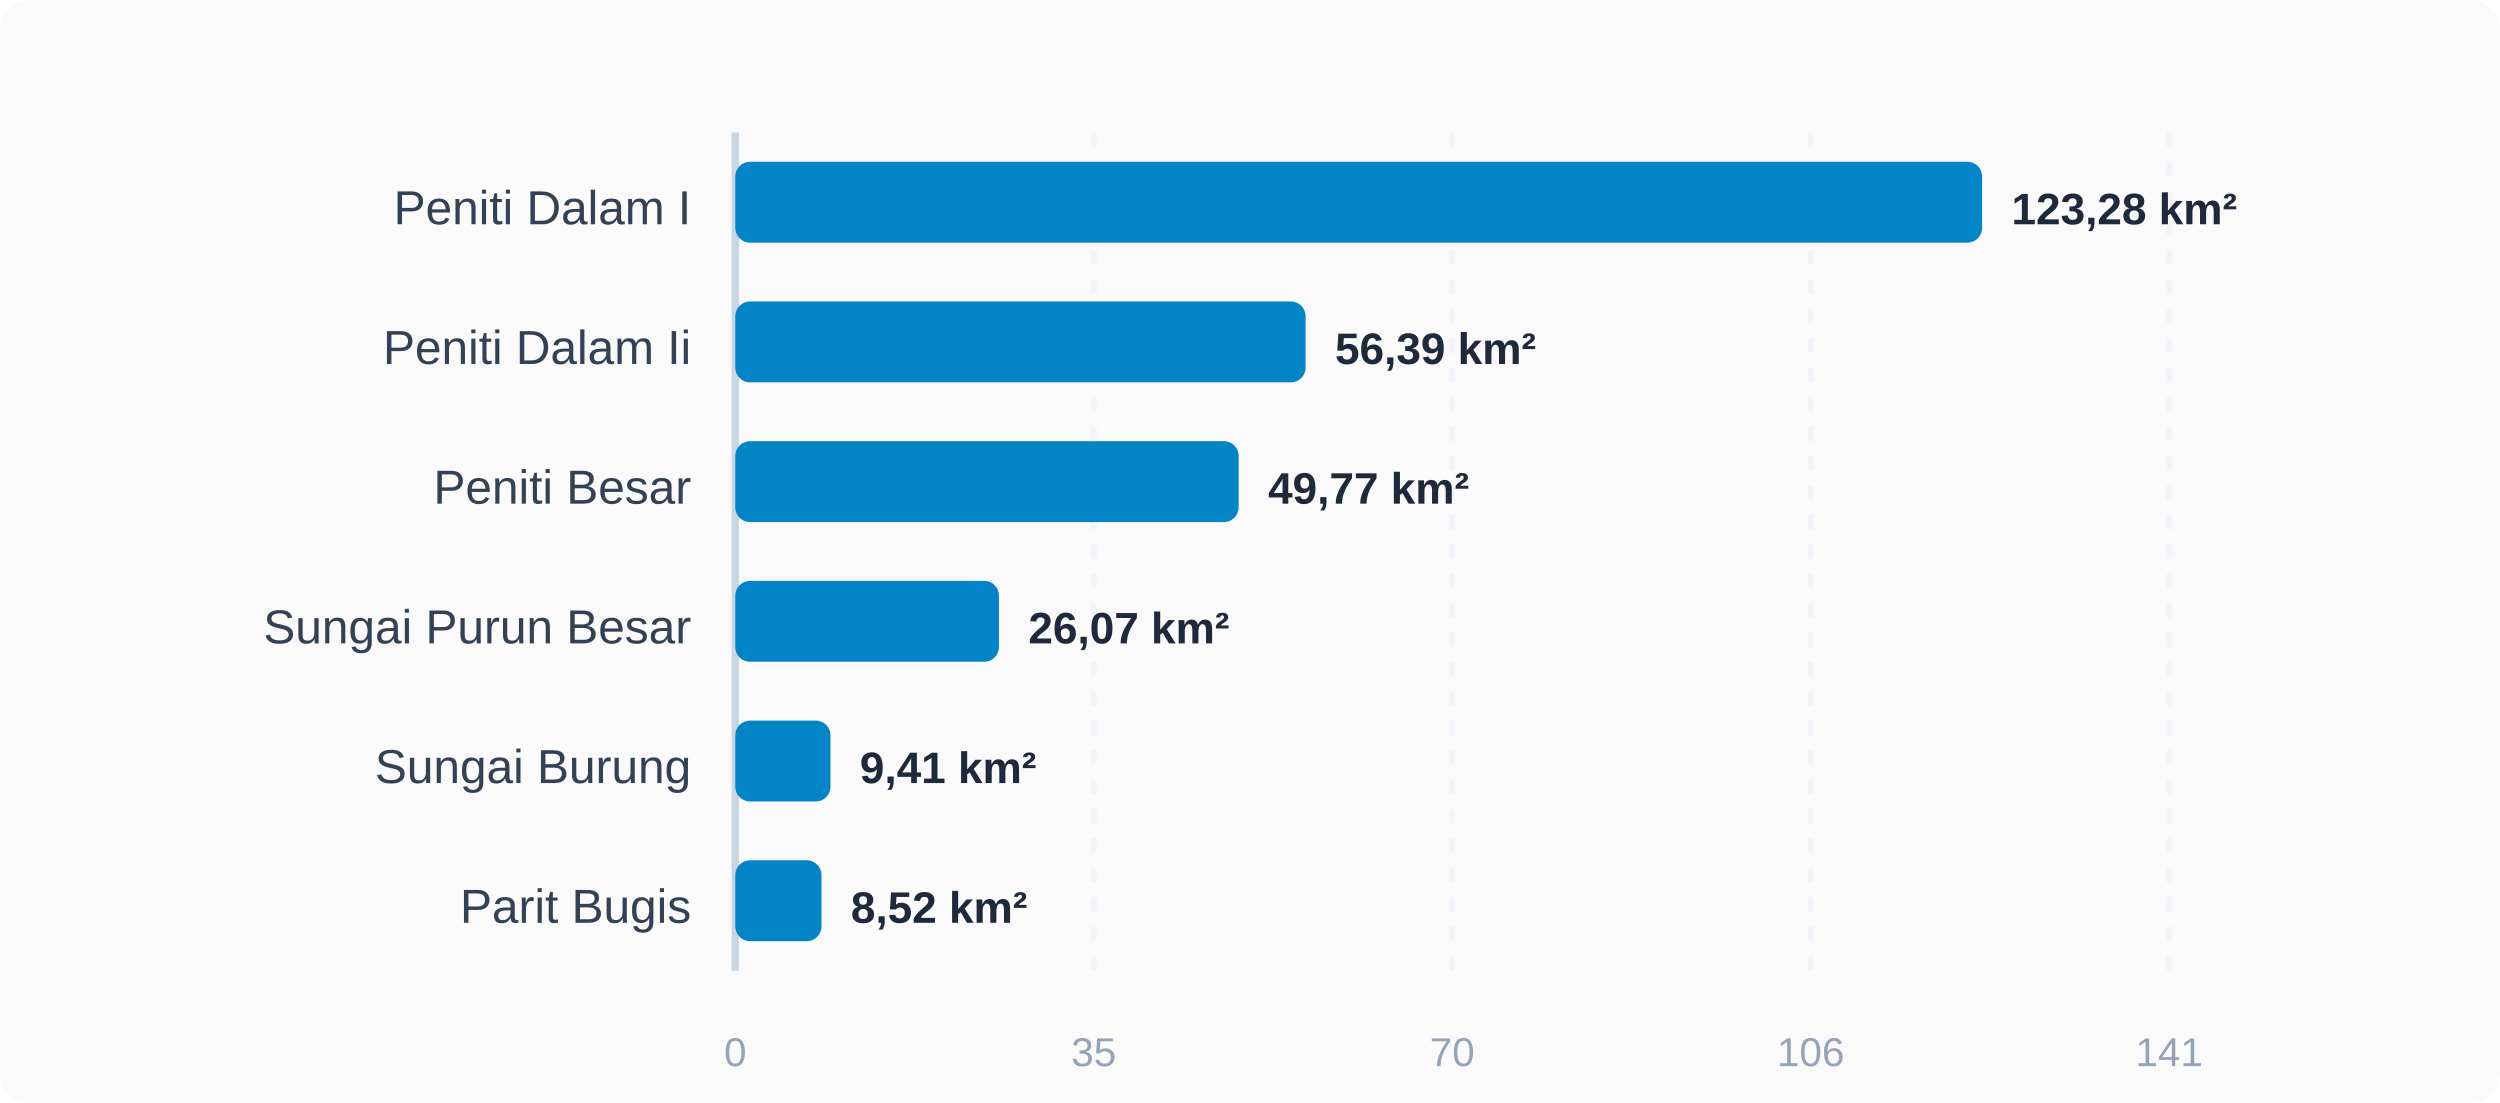
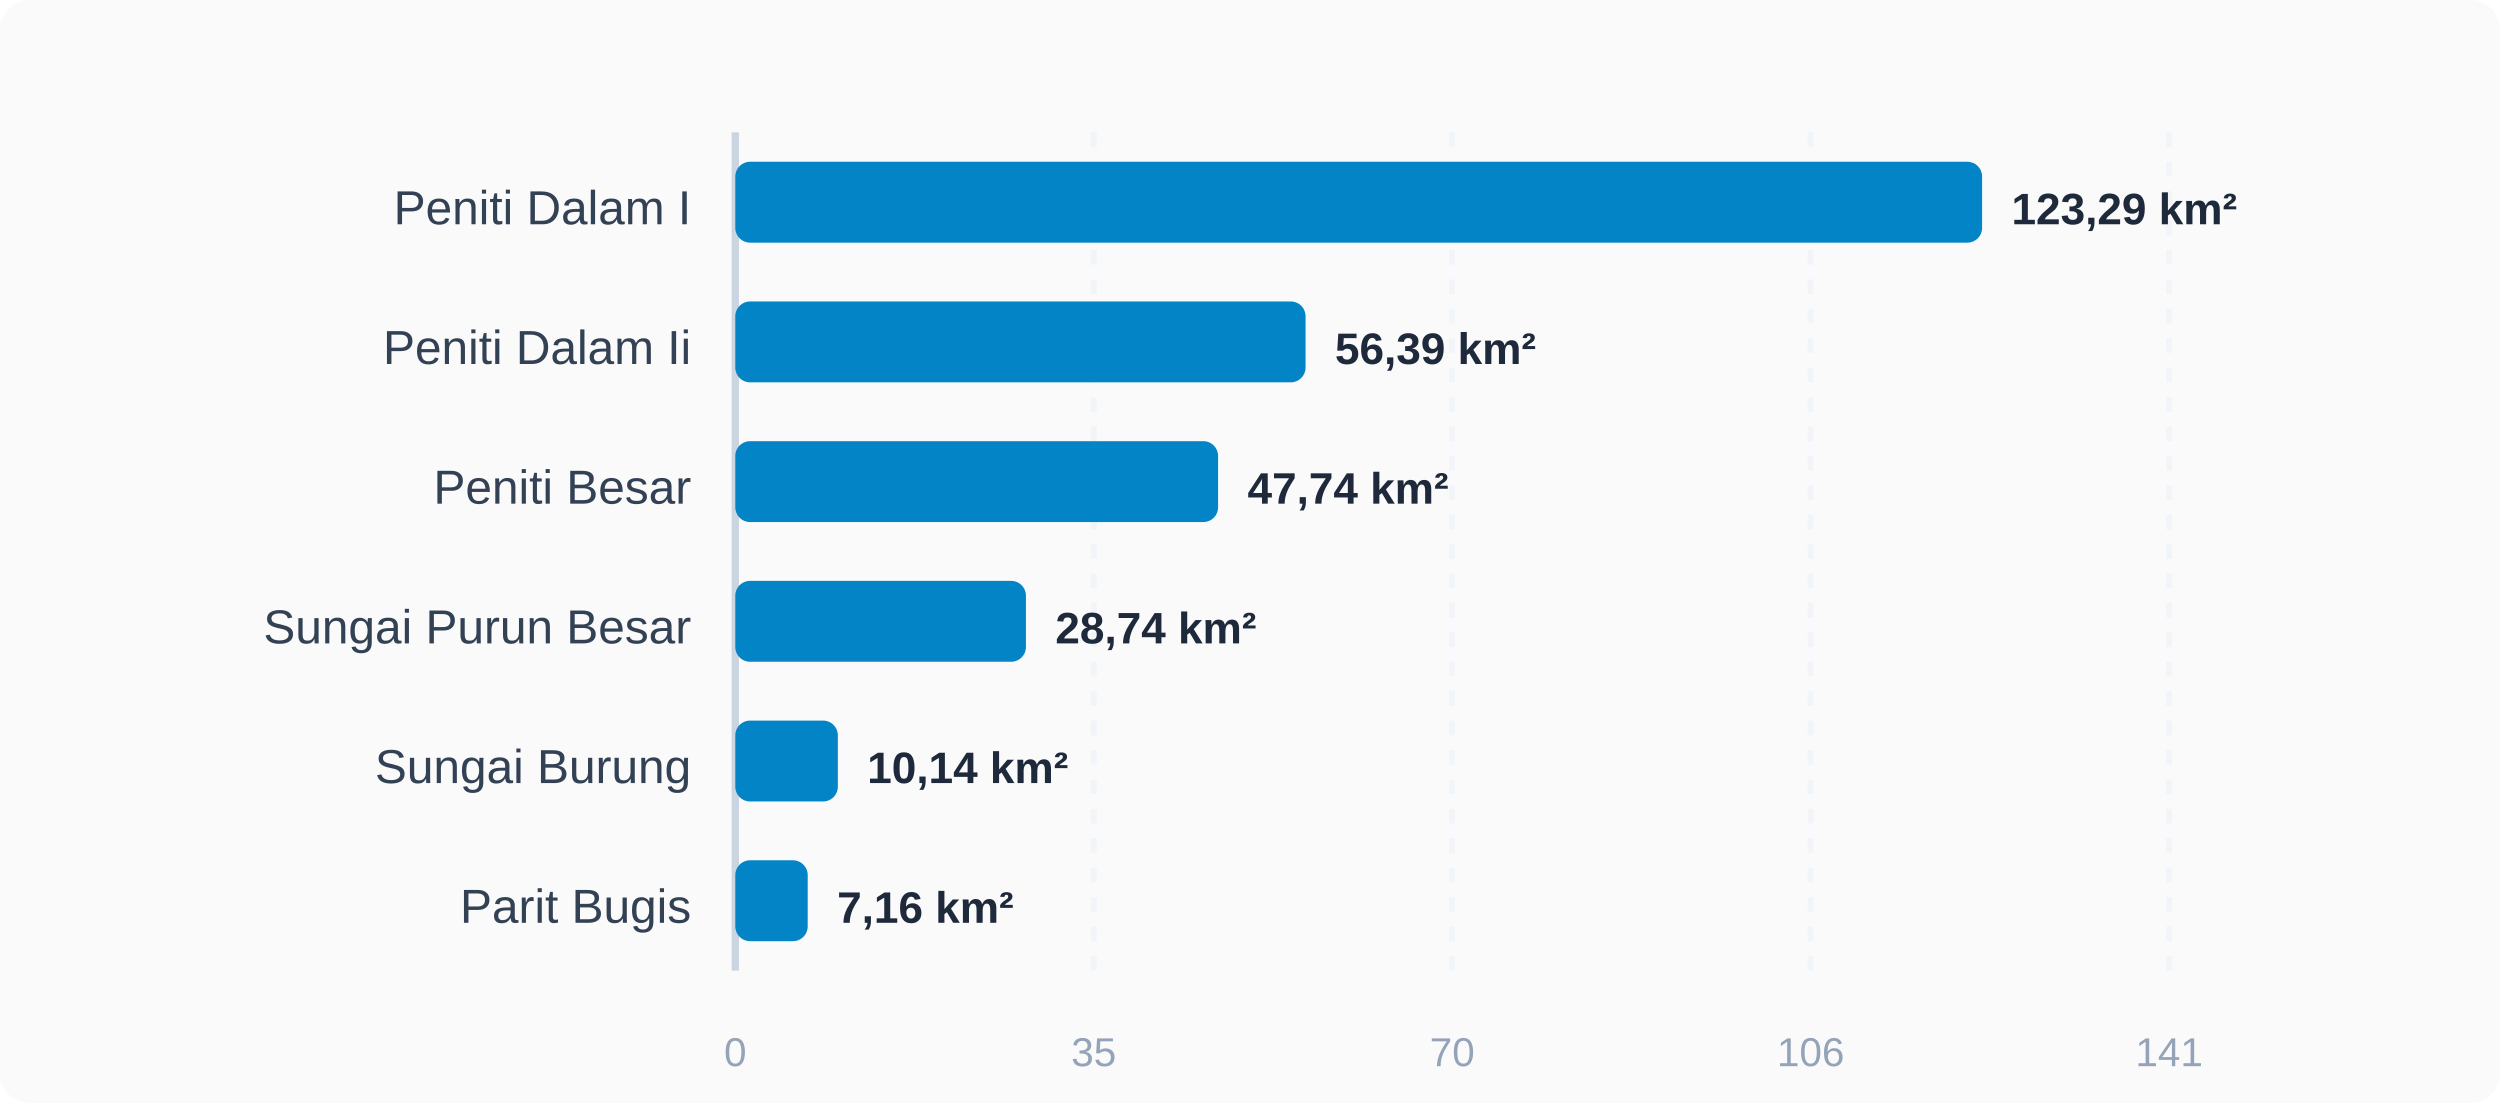
<svg xmlns="http://www.w3.org/2000/svg" viewBox="0 0 340 150" width="100%" height="150pt" style="font-family: 'Liberation Sans', Arial, sans-serif;">
  <rect width="340" height="150" fill="#FAFAFA" rx="4" />
  <line x1="100.0" y1="18" x2="100.0" y2="132" stroke="#F1F5F9" stroke-width="0.8" stroke-dasharray="2,2" />
  <text x="100.0" y="145" font-size="5.5" fill="#94A3B8" text-anchor="middle">0</text>
  <line x1="148.75" y1="18" x2="148.75" y2="132" stroke="#F1F5F9" stroke-width="0.8" stroke-dasharray="2,2" />
  <text x="148.75" y="145" font-size="5.5" fill="#94A3B8" text-anchor="middle">35</text>
  <line x1="197.5" y1="18" x2="197.5" y2="132" stroke="#F1F5F9" stroke-width="0.8" stroke-dasharray="2,2" />
  <text x="197.5" y="145" font-size="5.5" fill="#94A3B8" text-anchor="middle">70</text>
  <line x1="246.25" y1="18" x2="246.25" y2="132" stroke="#F1F5F9" stroke-width="0.8" stroke-dasharray="2,2" />
  <text x="246.25" y="145" font-size="5.5" fill="#94A3B8" text-anchor="middle">106</text>
  <line x1="295.0" y1="18" x2="295.0" y2="132" stroke="#F1F5F9" stroke-width="0.8" stroke-dasharray="2,2" />
  <text x="295.0" y="145" font-size="5.5" fill="#94A3B8" text-anchor="middle">141</text>
  <line x1="100" y1="18" x2="100" y2="132" stroke="#CBD5E1" stroke-width="1" />
  <text x="94" y="30.5" font-size="6.5" fill="#334155" text-anchor="end">Peniti Dalam I</text>
  <rect x="100" y="22" width="169.565" height="11" rx="2" fill="#0284C7" />
-   <text x="273.565" y="30.5" font-size="6" font-weight="bold" fill="#1E293B">123,28 km²</text>
+   <text x="273.565" y="30.5" font-size="6" font-weight="bold" fill="#1E293B">123,29 km²</text>
  <text x="94" y="49.5" font-size="6.5" fill="#334155" text-anchor="end">Peniti Dalam Ii</text>
-   <rect x="100" y="41" width="77.562" height="11" rx="2" fill="#0284C7" />
-   <text x="181.562" y="49.5" font-size="6" font-weight="bold" fill="#1E293B">56,39 km²</text>
+   <rect x="100" y="41" width="77.555" height="11" rx="2" fill="#0284C7" />
+   <text x="181.555" y="49.5" font-size="6" font-weight="bold" fill="#1E293B">56,39 km²</text>
  <text x="94" y="68.5" font-size="6.5" fill="#334155" text-anchor="end">Peniti Besar</text>
-   <rect x="100" y="60" width="68.456" height="11" rx="2" fill="#0284C7" />
-   <text x="172.456" y="68.5" font-size="6" font-weight="bold" fill="#1E293B">49,77 km²</text>
+   <rect x="100" y="60" width="65.659" height="11" rx="2" fill="#0284C7" />
+   <text x="169.659" y="68.5" font-size="6" font-weight="bold" fill="#1E293B">47,74 km²</text>
  <text x="94" y="87.5" font-size="6.5" fill="#334155" text-anchor="end">Sungai Purun Besar</text>
-   <rect x="100" y="79" width="35.858" height="11" rx="2" fill="#0284C7" />
-   <text x="139.858" y="87.5" font-size="6" font-weight="bold" fill="#1E293B">26,07 km²</text>
+   <rect x="100" y="79" width="39.527" height="11" rx="2" fill="#0284C7" />
+   <text x="143.527" y="87.5" font-size="6" font-weight="bold" fill="#1E293B">28,74 km²</text>
  <text x="94" y="106.5" font-size="6.5" fill="#334155" text-anchor="end">Sungai Burung</text>
-   <rect x="100" y="98" width="12.943" height="11" rx="2" fill="#0284C7" />
-   <text x="116.943" y="106.5" font-size="6" font-weight="bold" fill="#1E293B">9,41 km²</text>
+   <rect x="100" y="98" width="13.946" height="11" rx="2" fill="#0284C7" />
+   <text x="117.946" y="106.5" font-size="6" font-weight="bold" fill="#1E293B">10,14 km²</text>
  <text x="94" y="125.5" font-size="6.5" fill="#334155" text-anchor="end">Parit Bugis</text>
-   <rect x="100" y="117" width="11.719" height="11" rx="2" fill="#0284C7" />
-   <text x="115.719" y="125.5" font-size="6" font-weight="bold" fill="#1E293B">8,52 km²</text>
+   <rect x="100" y="117" width="9.847" height="11" rx="2" fill="#0284C7" />
+   <text x="113.847" y="125.5" font-size="6" font-weight="bold" fill="#1E293B">7,16 km²</text>
</svg>
